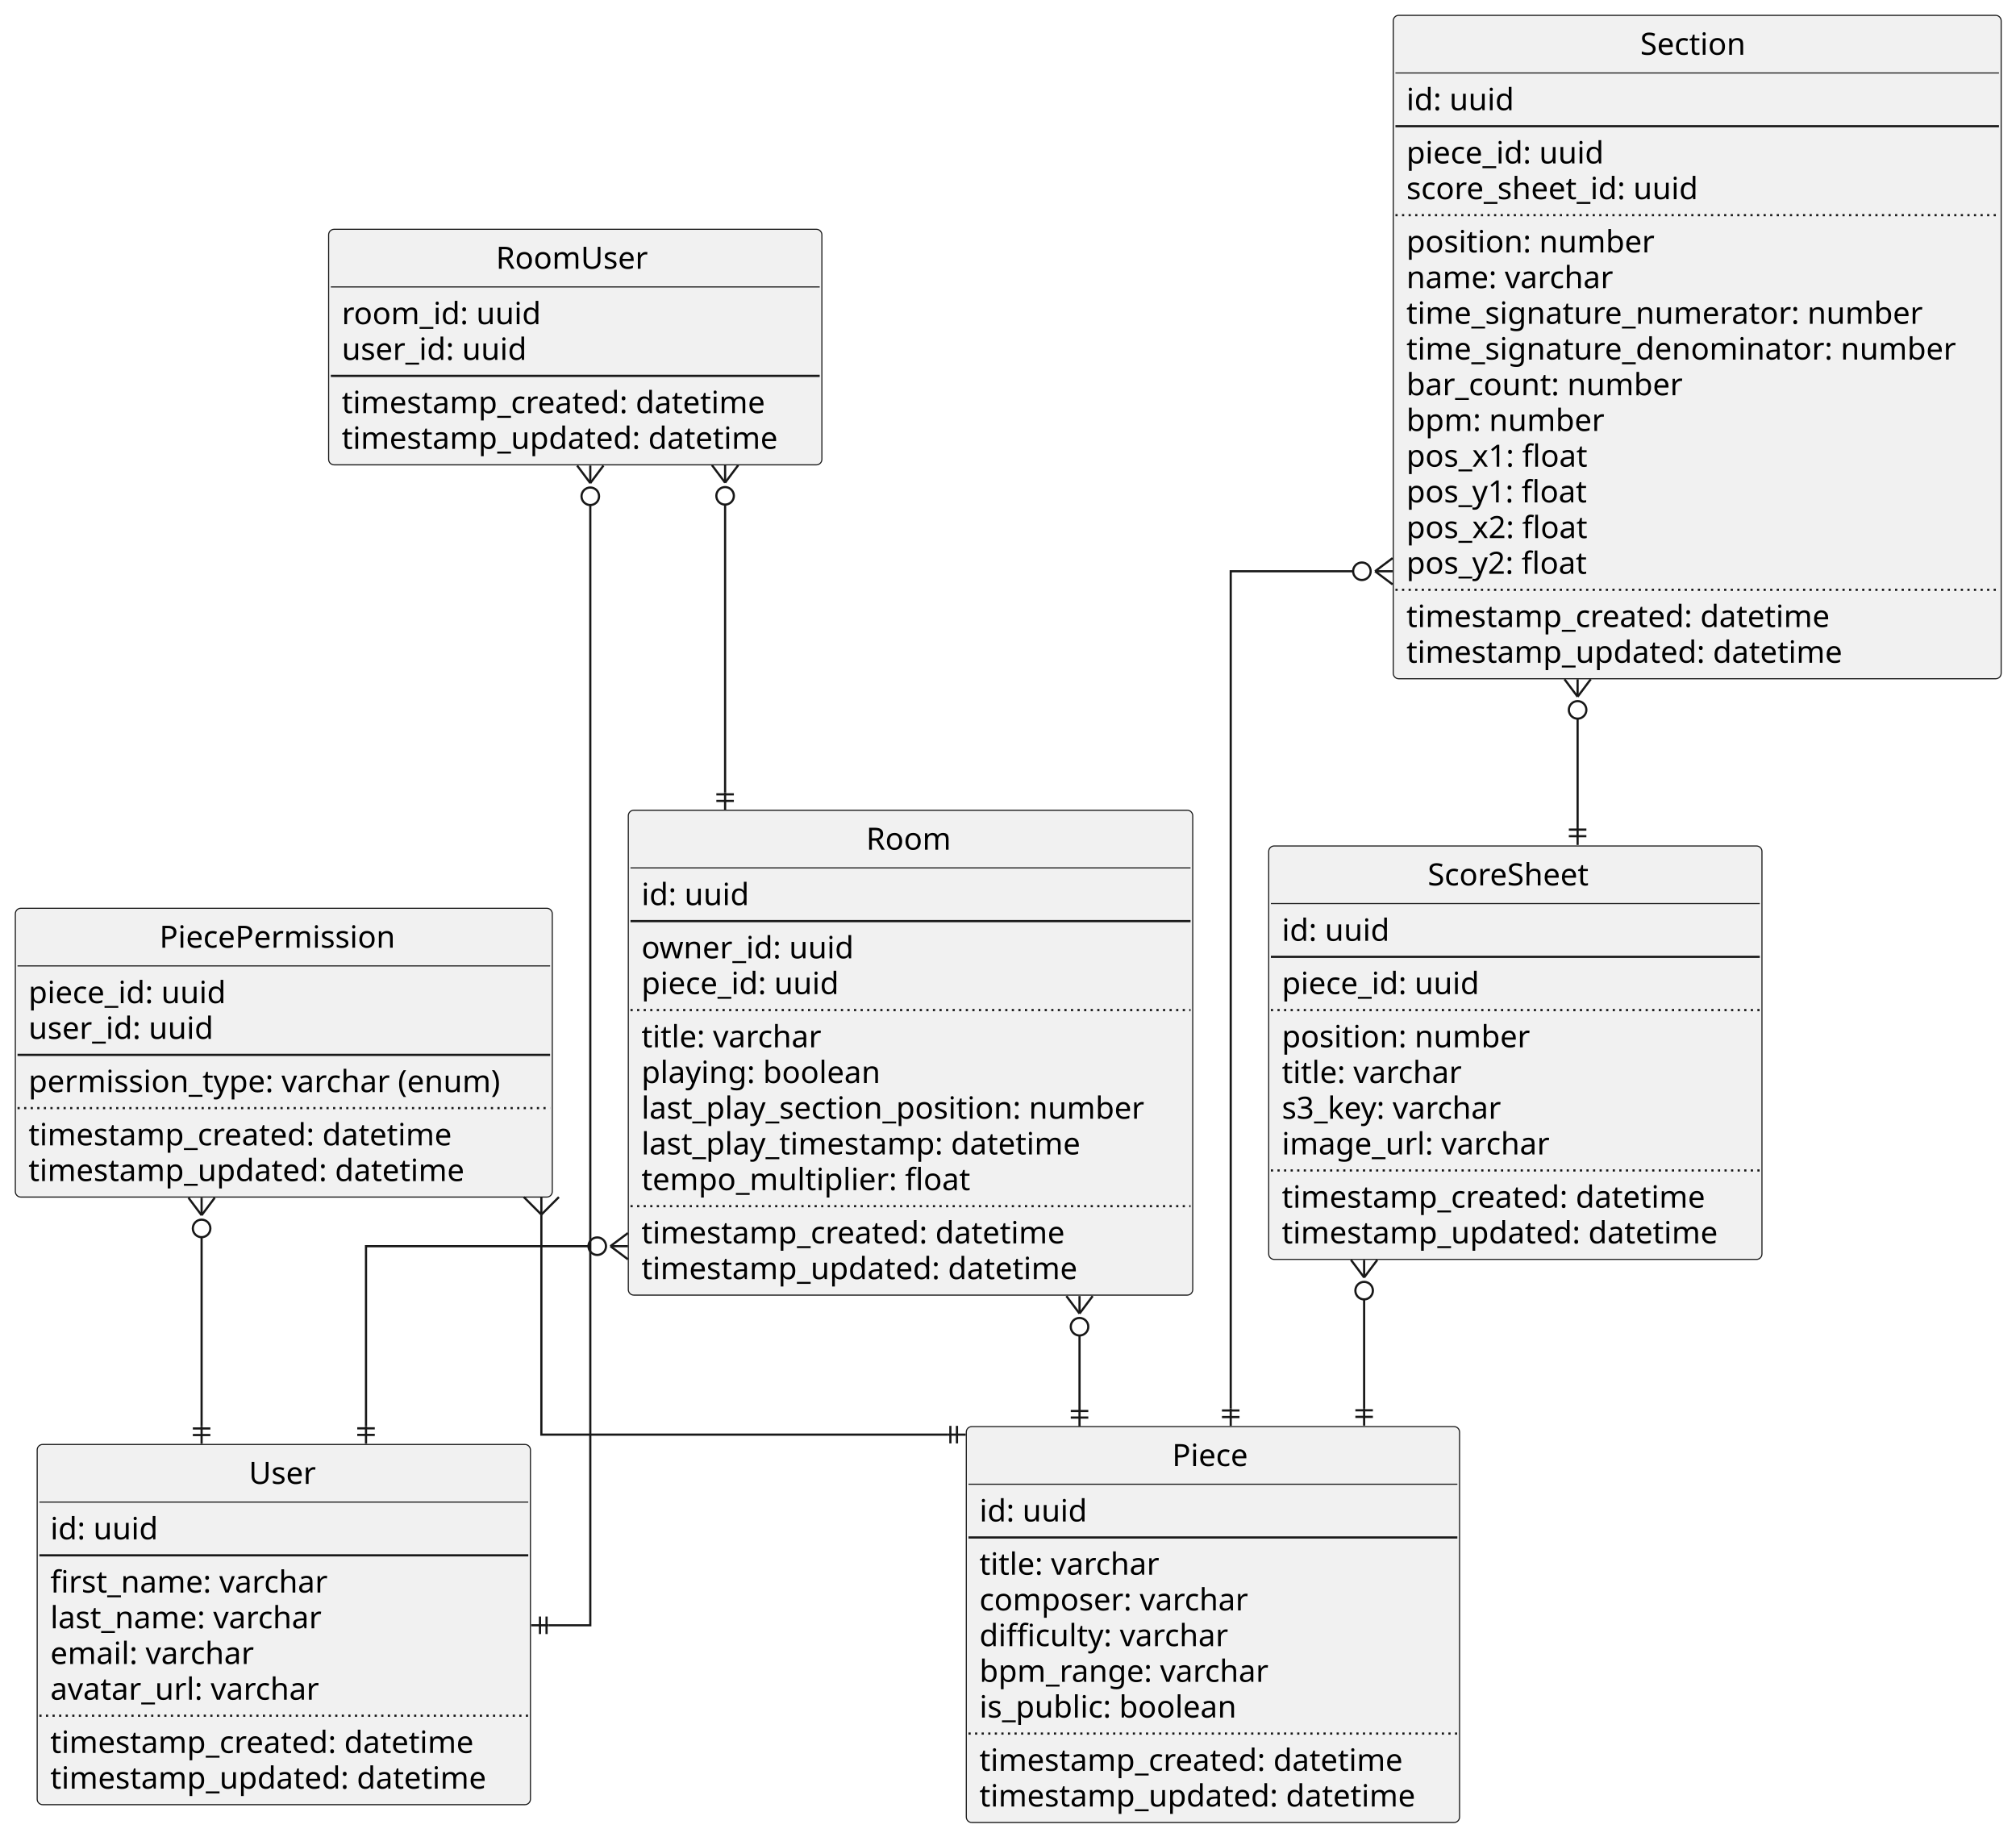
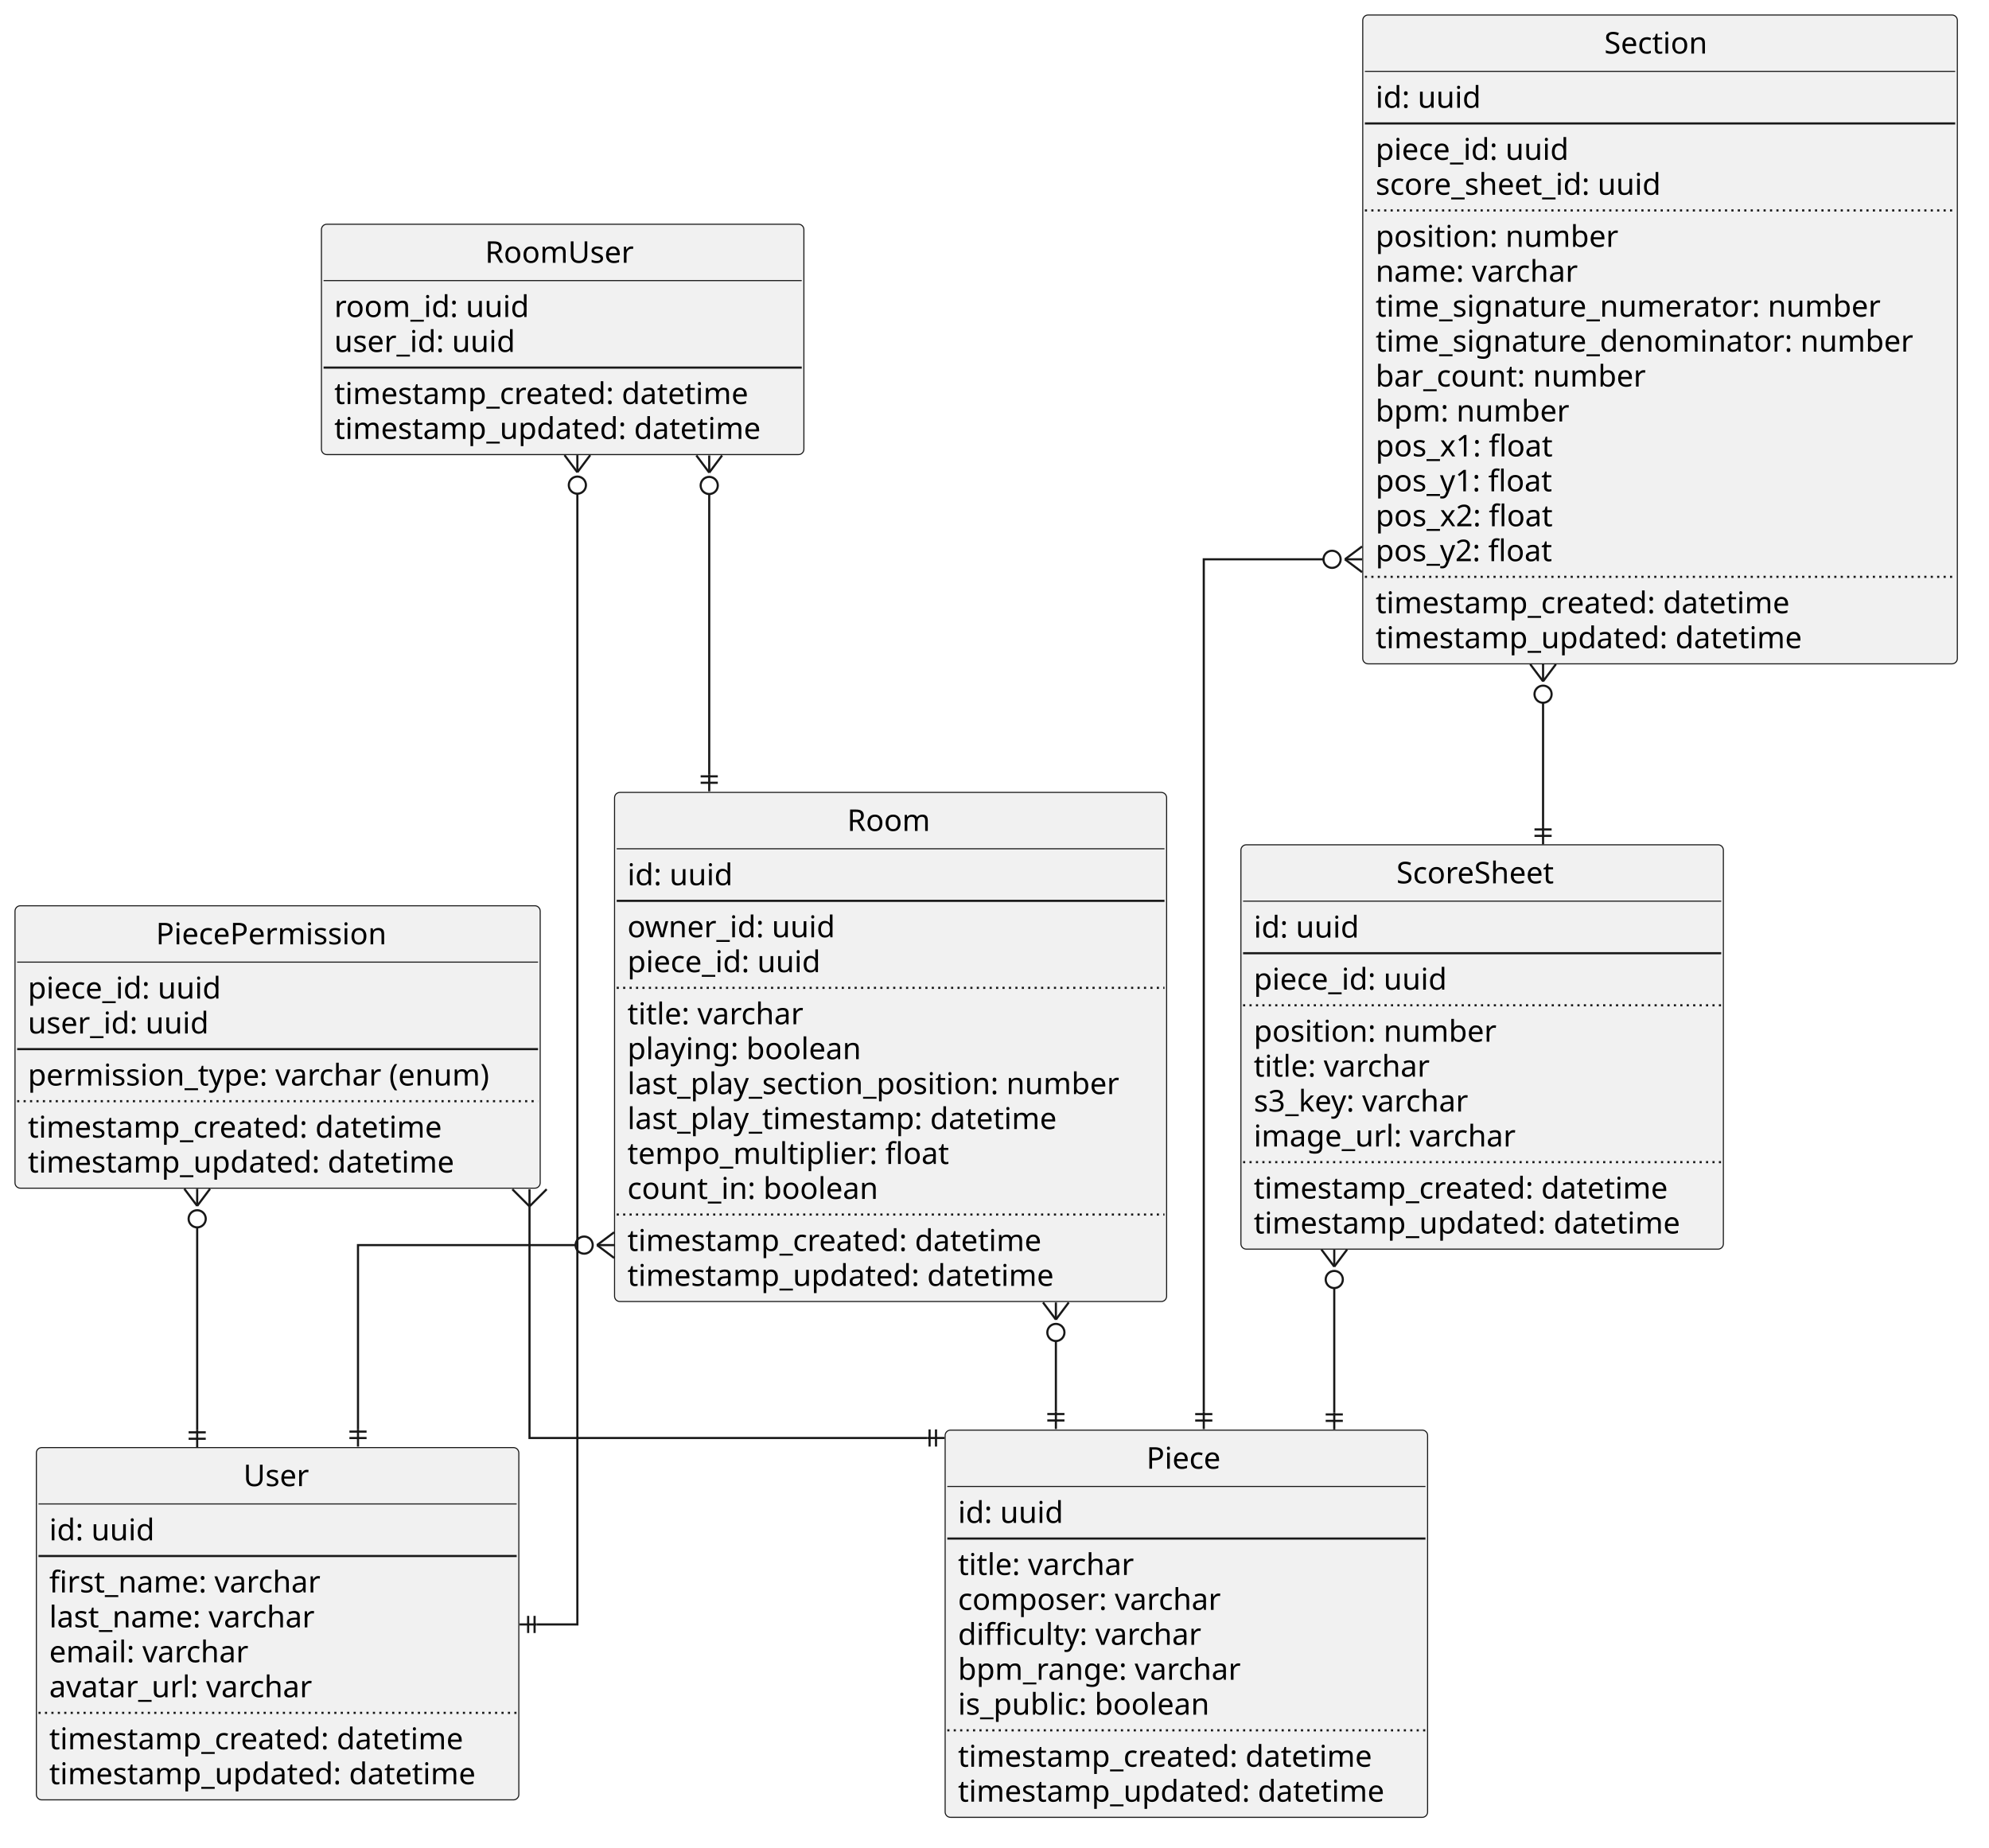
- <svg xmlns="http://www.w3.org/2000/svg" contentStyleType="text/css" data-diagram-type="CLASS" height="838px" preserveAspectRatio="none" style="width:920px;height:838px;background:#FFFFFF;" version="1.1" viewBox="0 0 920 838" width="920px" zoomAndPan="magnify">
+ <svg xmlns="http://www.w3.org/2000/svg" version="1.1" data-diagram-type="CLASS" style="width:928px;height:862px;background:#FFFFFF;" width="928px" height="862px" viewBox="0 0 928 862" zoomAndPan="magnify" preserveAspectRatio="none" contentStyleType="text/css">
  <defs />
-   <g>
-     <g class="entity" data-entity="user" data-source-line="8" data-uid="ent0002" id="entity_user">
-       <rect fill="#F1F1F1" height="164.375" rx="2.5" ry="2.5" style="stroke:#181818;stroke-width:0.5;" width="225.097" x="16.97" y="659.17" />
-       <text fill="#000000" font-family="sans-serif" font-size="14" lengthAdjust="spacing" textLength="31.91" x="113.563" y="677.165">User
-             </text>
-       <line style="stroke:#181818;stroke-width:0.5;" x1="17.97" x2="241.067" y1="685.467" y2="685.467" />
-       <text fill="#000000" font-family="sans-serif" font-size="14" lengthAdjust="spacing" textLength="52.466" x="22.97" y="702.462">id: uuid
-             </text>
-       <line style="stroke:#181818;stroke-width:1;" x1="17.97" x2="241.067" y1="709.764" y2="709.764" />
-       <text fill="#000000" font-family="sans-serif" font-size="14" lengthAdjust="spacing" textLength="136.753" x="22.97" y="726.759">first_name: varchar
-             </text>
-       <text fill="#000000" font-family="sans-serif" font-size="14" lengthAdjust="spacing" textLength="134.648" x="22.97" y="743.056">last_name: varchar
-             </text>
-       <text fill="#000000" font-family="sans-serif" font-size="14" lengthAdjust="spacing" textLength="101.302" x="22.97" y="759.353">email: varchar
-             </text>
-       <text fill="#000000" font-family="sans-serif" font-size="14" lengthAdjust="spacing" textLength="133.478" x="22.97" y="775.649">avatar_url: varchar
-             </text>
-       <line style="stroke:#181818;stroke-width:1;stroke-dasharray:1,2;" x1="17.97" x2="241.067" y1="782.951" y2="782.951" />
-       <text fill="#000000" font-family="sans-serif" font-size="14" lengthAdjust="spacing" textLength="208.517" x="22.97" y="799.946">timestamp_created: datetime
-             </text>
-       <text fill="#000000" font-family="sans-serif" font-size="14" lengthAdjust="spacing" textLength="213.097" x="22.97" y="816.243">timestamp_updated: datetime
-             </text>
-     </g>
-     <g class="entity" data-entity="piece" data-source-line="21" data-uid="ent0003" id="entity_piece">
-       <rect fill="#F1F1F1" height="180.672" rx="2.5" ry="2.5" style="stroke:#181818;stroke-width:0.5;" width="225.097" x="440.97" y="651.02" />
-       <text fill="#000000" font-family="sans-serif" font-size="14" lengthAdjust="spacing" textLength="37.256" x="534.89" y="669.015">Piece
-             </text>
-       <line style="stroke:#181818;stroke-width:0.5;" x1="441.97" x2="665.067" y1="677.317" y2="677.317" />
-       <text fill="#000000" font-family="sans-serif" font-size="14" lengthAdjust="spacing" textLength="52.466" x="446.97" y="694.312">id: uuid
-             </text>
-       <line style="stroke:#181818;stroke-width:1;" x1="441.97" x2="665.067" y1="701.614" y2="701.614" />
-       <text fill="#000000" font-family="sans-serif" font-size="14" lengthAdjust="spacing" textLength="90.064" x="446.97" y="718.609">title: varchar
-             </text>
-       <text fill="#000000" font-family="sans-serif" font-size="14" lengthAdjust="spacing" textLength="131.708" x="446.97" y="734.906">composer: varchar
-             </text>
-       <text fill="#000000" font-family="sans-serif" font-size="14" lengthAdjust="spacing" textLength="123.45" x="446.97" y="751.203">difficulty: varchar
-             </text>
-       <text fill="#000000" font-family="sans-serif" font-size="14" lengthAdjust="spacing" textLength="141.811" x="446.97" y="767.5">bpm_range: varchar
-             </text>
-       <text fill="#000000" font-family="sans-serif" font-size="14" lengthAdjust="spacing" textLength="125.446" x="446.97" y="783.796">is_public: boolean
-             </text>
-       <line style="stroke:#181818;stroke-width:1;stroke-dasharray:1,2;" x1="441.97" x2="665.067" y1="791.098" y2="791.098" />
-       <text fill="#000000" font-family="sans-serif" font-size="14" lengthAdjust="spacing" textLength="208.517" x="446.97" y="808.093">timestamp_created: datetime
-             </text>
-       <text fill="#000000" font-family="sans-serif" font-size="14" lengthAdjust="spacing" textLength="213.097" x="446.97" y="824.39">timestamp_updated: datetime
-             </text>
-     </g>
-     <g class="entity" data-entity="scoresheet" data-source-line="35" data-uid="ent0004" id="entity_scoresheet">
-       <rect fill="#F1F1F1" height="188.672" rx="2.5" ry="2.5" style="stroke:#181818;stroke-width:0.5;" width="225.097" x="578.97" y="386.05" />
-       <text fill="#000000" font-family="sans-serif" font-size="14" lengthAdjust="spacing" textLength="79.994" x="651.521" y="404.045">ScoreSheet
-             </text>
-       <line style="stroke:#181818;stroke-width:0.5;" x1="579.97" x2="803.067" y1="412.347" y2="412.347" />
-       <text fill="#000000" font-family="sans-serif" font-size="14" lengthAdjust="spacing" textLength="52.466" x="584.97" y="429.342">id: uuid
-             </text>
-       <line style="stroke:#181818;stroke-width:1;" x1="579.97" x2="803.067" y1="436.644" y2="436.644" />
-       <text fill="#000000" font-family="sans-serif" font-size="14" lengthAdjust="spacing" textLength="97.166" x="584.97" y="453.639">piece_id: uuid
-             </text>
-       <line style="stroke:#181818;stroke-width:1;stroke-dasharray:1,2;" x1="579.97" x2="803.067" y1="460.941" y2="460.941" />
-       <text fill="#000000" font-family="sans-serif" font-size="14" lengthAdjust="spacing" textLength="119.26" x="584.97" y="477.936">position: number
-             </text>
-       <text fill="#000000" font-family="sans-serif" font-size="14" lengthAdjust="spacing" textLength="90.064" x="584.97" y="494.233">title: varchar
-             </text>
-       <text fill="#000000" font-family="sans-serif" font-size="14" lengthAdjust="spacing" textLength="110.899" x="584.97" y="510.529">s3_key: varchar
-             </text>
-       <text fill="#000000" font-family="sans-serif" font-size="14" lengthAdjust="spacing" textLength="131.817" x="584.97" y="526.826">image_url: varchar
-             </text>
-       <line style="stroke:#181818;stroke-width:1;stroke-dasharray:1,2;" x1="579.97" x2="803.067" y1="534.128" y2="534.128" />
-       <text fill="#000000" font-family="sans-serif" font-size="14" lengthAdjust="spacing" textLength="208.517" x="584.97" y="551.123">timestamp_created: datetime
-             </text>
-       <text fill="#000000" font-family="sans-serif" font-size="14" lengthAdjust="spacing" textLength="213.097" x="584.97" y="567.42">timestamp_updated: datetime
-             </text>
-     </g>
-     <g class="entity" data-entity="section" data-source-line="50" data-uid="ent0005" id="entity_section">
-       <rect fill="#F1F1F1" height="302.75" rx="2.5" ry="2.5" style="stroke:#181818;stroke-width:0.5;" width="277.419" x="635.81" y="7" />
-       <text fill="#000000" font-family="sans-serif" font-size="14" lengthAdjust="spacing" textLength="52.015" x="748.512" y="24.995">Section
-             </text>
-       <line style="stroke:#181818;stroke-width:0.5;" x1="636.81" x2="912.229" y1="33.297" y2="33.297" />
-       <text fill="#000000" font-family="sans-serif" font-size="14" lengthAdjust="spacing" textLength="52.466" x="641.81" y="50.292">id: uuid
-             </text>
-       <line style="stroke:#181818;stroke-width:1;" x1="636.81" x2="912.229" y1="57.594" y2="57.594" />
-       <text fill="#000000" font-family="sans-serif" font-size="14" lengthAdjust="spacing" textLength="97.166" x="641.81" y="74.589">piece_id: uuid
-             </text>
-       <text fill="#000000" font-family="sans-serif" font-size="14" lengthAdjust="spacing" textLength="143.274" x="641.81" y="90.886">score_sheet_id: uuid
-             </text>
-       <line style="stroke:#181818;stroke-width:1;stroke-dasharray:1,2;" x1="636.81" x2="912.229" y1="98.188" y2="98.188" />
-       <text fill="#000000" font-family="sans-serif" font-size="14" lengthAdjust="spacing" textLength="119.26" x="641.81" y="115.183">position: number
-             </text>
-       <text fill="#000000" font-family="sans-serif" font-size="14" lengthAdjust="spacing" textLength="102.395" x="641.81" y="131.48">name: varchar
-             </text>
-       <text fill="#000000" font-family="sans-serif" font-size="14" lengthAdjust="spacing" textLength="249.833" x="641.81" y="147.776">time_signature_numerator: number
-             </text>
-       <text fill="#000000" font-family="sans-serif" font-size="14" lengthAdjust="spacing" textLength="265.419" x="641.81" y="164.073">time_signature_denominator: number
-             </text>
-       <text fill="#000000" font-family="sans-serif" font-size="14" lengthAdjust="spacing" textLength="133.526" x="641.81" y="180.37">bar_count: number
-             </text>
-       <text fill="#000000" font-family="sans-serif" font-size="14" lengthAdjust="spacing" textLength="95.218" x="641.81" y="196.667">bpm: number
-             </text>
-       <text fill="#000000" font-family="sans-serif" font-size="14" lengthAdjust="spacing" textLength="89.558" x="641.81" y="212.964">pos_x1: float
-             </text>
-       <text fill="#000000" font-family="sans-serif" font-size="14" lengthAdjust="spacing" textLength="89.558" x="641.81" y="229.261">pos_y1: float
-             </text>
-       <text fill="#000000" font-family="sans-serif" font-size="14" lengthAdjust="spacing" textLength="89.558" x="641.81" y="245.558">pos_x2: float
-             </text>
-       <text fill="#000000" font-family="sans-serif" font-size="14" lengthAdjust="spacing" textLength="89.558" x="641.81" y="261.854">pos_y2: float
-             </text>
-       <line style="stroke:#181818;stroke-width:1;stroke-dasharray:1,2;" x1="636.81" x2="912.229" y1="269.156" y2="269.156" />
-       <text fill="#000000" font-family="sans-serif" font-size="14" lengthAdjust="spacing" textLength="208.517" x="641.81" y="286.151">timestamp_created: datetime
-             </text>
-       <text fill="#000000" font-family="sans-serif" font-size="14" lengthAdjust="spacing" textLength="213.097" x="641.81" y="302.448">timestamp_updated: datetime
-             </text>
-     </g>
-     <g class="entity" data-entity="piecepermission" data-source-line="72" data-uid="ent0006" id="entity_piecepermission">
-       <rect fill="#F1F1F1" height="131.781" rx="2.5" ry="2.5" style="stroke:#181818;stroke-width:0.5;" width="245.037" x="7" y="414.49" />
-       <text fill="#000000" font-family="sans-serif" font-size="14" lengthAdjust="spacing" textLength="113.511" x="72.763" y="432.485">PiecePermission
-             </text>
-       <line style="stroke:#181818;stroke-width:0.5;" x1="8" x2="251.037" y1="440.787" y2="440.787" />
-       <text fill="#000000" font-family="sans-serif" font-size="14" lengthAdjust="spacing" textLength="97.166" x="13" y="457.782">piece_id: uuid
-             </text>
-       <text fill="#000000" font-family="sans-serif" font-size="14" lengthAdjust="spacing" textLength="90.002" x="13" y="474.079">user_id: uuid
-             </text>
-       <line style="stroke:#181818;stroke-width:1;" x1="8" x2="251.037" y1="481.381" y2="481.381" />
-       <text fill="#000000" font-family="sans-serif" font-size="14" lengthAdjust="spacing" textLength="233.037" x="13" y="498.376">permission_type: varchar (enum)
-             </text>
-       <line style="stroke:#181818;stroke-width:1;stroke-dasharray:1,2;" x1="8" x2="251.037" y1="505.678" y2="505.678" />
-       <text fill="#000000" font-family="sans-serif" font-size="14" lengthAdjust="spacing" textLength="208.517" x="13" y="522.673">timestamp_created: datetime
-             </text>
-       <text fill="#000000" font-family="sans-serif" font-size="14" lengthAdjust="spacing" textLength="213.097" x="13" y="538.97">timestamp_updated: datetime
-             </text>
-     </g>
-     <g class="entity" data-entity="room" data-source-line="83" data-uid="ent0007" id="entity_room">
-       <rect fill="#F1F1F1" height="221.266" rx="2.5" ry="2.5" style="stroke:#181818;stroke-width:0.5;" width="257.574" x="286.73" y="369.75" />
-       <text fill="#000000" font-family="sans-serif" font-size="14" lengthAdjust="spacing" textLength="40.496" x="395.269" y="387.745">Room
-             </text>
-       <line style="stroke:#181818;stroke-width:0.5;" x1="287.73" x2="543.304" y1="396.047" y2="396.047" />
-       <text fill="#000000" font-family="sans-serif" font-size="14" lengthAdjust="spacing" textLength="52.466" x="292.73" y="413.042">id: uuid
-             </text>
-       <line style="stroke:#181818;stroke-width:1;" x1="287.73" x2="543.304" y1="420.344" y2="420.344" />
-       <text fill="#000000" font-family="sans-serif" font-size="14" lengthAdjust="spacing" textLength="102.724" x="292.73" y="437.339">owner_id: uuid
-             </text>
-       <text fill="#000000" font-family="sans-serif" font-size="14" lengthAdjust="spacing" textLength="97.166" x="292.73" y="453.636">piece_id: uuid
-             </text>
-       <line style="stroke:#181818;stroke-width:1;stroke-dasharray:1,2;" x1="287.73" x2="543.304" y1="460.938" y2="460.938" />
-       <text fill="#000000" font-family="sans-serif" font-size="14" lengthAdjust="spacing" textLength="90.064" x="292.73" y="477.933">title: varchar
-             </text>
-       <text fill="#000000" font-family="sans-serif" font-size="14" lengthAdjust="spacing" textLength="116.43" x="292.73" y="494.229">playing: boolean
-             </text>
-       <text fill="#000000" font-family="sans-serif" font-size="14" lengthAdjust="spacing" textLength="245.574" x="292.73" y="510.526">last_play_section_position: number
-             </text>
-       <text fill="#000000" font-family="sans-serif" font-size="14" lengthAdjust="spacing" textLength="216.774" x="292.73" y="526.823">last_play_timestamp: datetime
-             </text>
-       <text fill="#000000" font-family="sans-serif" font-size="14" lengthAdjust="spacing" textLength="159.626" x="292.73" y="543.12">tempo_multiplier: float
-             </text>
-       <line style="stroke:#181818;stroke-width:1;stroke-dasharray:1,2;" x1="287.73" x2="543.304" y1="550.422" y2="550.422" />
-       <text fill="#000000" font-family="sans-serif" font-size="14" lengthAdjust="spacing" textLength="208.517" x="292.73" y="567.417">timestamp_created: datetime
-             </text>
-       <text fill="#000000" font-family="sans-serif" font-size="14" lengthAdjust="spacing" textLength="213.097" x="292.73" y="583.714">timestamp_updated: datetime
-             </text>
-     </g>
-     <g class="entity" data-entity="roomuser" data-source-line="100" data-uid="ent0008" id="entity_roomuser">
-       <rect fill="#F1F1F1" height="107.484" rx="2.5" ry="2.5" style="stroke:#181818;stroke-width:0.5;" width="225.097" x="149.97" y="104.64" />
-       <text fill="#000000" font-family="sans-serif" font-size="14" lengthAdjust="spacing" textLength="72.406" x="226.315" y="122.635">RoomUser
-             </text>
-       <line style="stroke:#181818;stroke-width:0.5;" x1="150.97" x2="374.067" y1="130.937" y2="130.937" />
-       <text fill="#000000" font-family="sans-serif" font-size="14" lengthAdjust="spacing" textLength="95.99" x="155.97" y="147.932">room_id: uuid
-             </text>
-       <text fill="#000000" font-family="sans-serif" font-size="14" lengthAdjust="spacing" textLength="90.002" x="155.97" y="164.229">user_id: uuid
-             </text>
-       <line style="stroke:#181818;stroke-width:1;" x1="150.97" x2="374.067" y1="171.531" y2="171.531" />
-       <text fill="#000000" font-family="sans-serif" font-size="14" lengthAdjust="spacing" textLength="208.517" x="155.97" y="188.526">timestamp_created: datetime
-             </text>
-       <text fill="#000000" font-family="sans-serif" font-size="14" lengthAdjust="spacing" textLength="213.097" x="155.97" y="204.823">timestamp_updated: datetime
-             </text>
-     </g>
-     <g class="link" data-entity-1="scoresheet" data-entity-2="piece" data-source-line="109" data-uid="lnk9" id="link_scoresheet_piece">
-       <path codeLine="109" d="M622.52,592.97 C622.52,617.62 622.52,618.13 622.52,642.58" fill="none" id="scoresheet-piece" style="stroke:#181818;stroke-width:1;" />
-       <line style="stroke:#181818;stroke-width:1;" x1="622.52" x2="616.52" y1="582.97" y2="574.97" />
-       <line style="stroke:#181818;stroke-width:1;" x1="622.52" x2="628.52" y1="582.97" y2="574.97" />
-       <line style="stroke:#181818;stroke-width:1;" x1="622.52" x2="622.52" y1="582.97" y2="574.97" />
-       <ellipse cx="622.52" cy="588.97" fill="none" rx="4" ry="4" style="stroke:#181818;stroke-width:1;" />
-       <line style="stroke:#181818;stroke-width:1;" x1="626.52" x2="618.52" y1="646.58" y2="646.58" />
-       <line style="stroke:#181818;stroke-width:1;" x1="626.52" x2="618.52" y1="643.58" y2="643.58" />
-       <line style="stroke:#181818;stroke-width:1;" x1="622.52" x2="622.52" y1="642.58" y2="650.58" />
-     </g>
-     <g class="link" data-entity-1="section" data-entity-2="piece" data-source-line="110" data-uid="lnk10" id="link_section_piece">
-       <path codeLine="110" d="M617.5,260.69 C577.1,260.69 561.64,260.69 561.64,260.69 C561.64,260.69 561.64,503.37 561.64,642.66" fill="none" id="section-piece" style="stroke:#181818;stroke-width:1;" />
-       <line style="stroke:#181818;stroke-width:1;" x1="627.5" x2="635.5" y1="260.69" y2="254.69" />
-       <line style="stroke:#181818;stroke-width:1;" x1="627.5" x2="635.5" y1="260.69" y2="266.69" />
-       <line style="stroke:#181818;stroke-width:1;" x1="627.5" x2="635.5" y1="260.69" y2="260.69" />
-       <ellipse cx="621.5" cy="260.69" fill="none" rx="4" ry="4" style="stroke:#181818;stroke-width:1;" />
-       <line style="stroke:#181818;stroke-width:1;" x1="565.64" x2="557.64" y1="646.66" y2="646.66" />
-       <line style="stroke:#181818;stroke-width:1;" x1="565.64" x2="557.64" y1="643.66" y2="643.66" />
-       <line style="stroke:#181818;stroke-width:1;" x1="561.64" x2="561.64" y1="642.66" y2="650.66" />
-     </g>
-     <g class="link" data-entity-1="section" data-entity-2="scoresheet" data-source-line="111" data-uid="lnk11" id="link_section_scoresheet">
-       <path codeLine="111" d="M719.94,327.95 C719.94,353.73 719.94,353.82 719.94,377.59" fill="none" id="section-scoresheet" style="stroke:#181818;stroke-width:1;" />
-       <line style="stroke:#181818;stroke-width:1;" x1="719.94" x2="713.94" y1="317.95" y2="309.95" />
-       <line style="stroke:#181818;stroke-width:1;" x1="719.94" x2="725.94" y1="317.95" y2="309.95" />
-       <line style="stroke:#181818;stroke-width:1;" x1="719.94" x2="719.94" y1="317.95" y2="309.95" />
-       <ellipse cx="719.94" cy="323.95" fill="none" rx="4" ry="4" style="stroke:#181818;stroke-width:1;" />
-       <line style="stroke:#181818;stroke-width:1;" x1="723.94" x2="715.94" y1="381.59" y2="381.59" />
-       <line style="stroke:#181818;stroke-width:1;" x1="723.94" x2="715.94" y1="378.59" y2="378.59" />
-       <line style="stroke:#181818;stroke-width:1;" x1="719.94" x2="719.94" y1="377.59" y2="385.59" />
-     </g>
-     <g class="link" data-entity-1="piecepermission" data-entity-2="user" data-source-line="112" data-uid="lnk12" id="link_piecepermission_user">
-       <path codeLine="112" d="M92,564.58 C92,598.7 92,614.65 92,650.87" fill="none" id="piecepermission-user" style="stroke:#181818;stroke-width:1;" />
-       <line style="stroke:#181818;stroke-width:1;" x1="92" x2="86" y1="554.58" y2="546.58" />
-       <line style="stroke:#181818;stroke-width:1;" x1="92" x2="98" y1="554.58" y2="546.58" />
-       <line style="stroke:#181818;stroke-width:1;" x1="92" x2="92" y1="554.58" y2="546.58" />
-       <ellipse cx="92" cy="560.58" fill="none" rx="4" ry="4" style="stroke:#181818;stroke-width:1;" />
-       <line style="stroke:#181818;stroke-width:1;" x1="96" x2="88" y1="654.87" y2="654.87" />
-       <line style="stroke:#181818;stroke-width:1;" x1="96" x2="88" y1="651.87" y2="651.87" />
-       <line style="stroke:#181818;stroke-width:1;" x1="92" x2="92" y1="650.87" y2="658.87" />
-     </g>
-     <g class="link" data-entity-1="piecepermission" data-entity-2="piece" data-source-line="113" data-uid="lnk13" id="link_piecepermission_piece">
-       <path codeLine="113" d="M247.05,554.28 C247.05,603.64 247.05,654.69 247.05,654.69 C247.05,654.69 345.32,654.69 432.71,654.69" fill="none" id="piecepermission-piece" style="stroke:#181818;stroke-width:1;" />
-       <line style="stroke:#181818;stroke-width:1;" x1="247.05" x2="239.05" y1="554.28" y2="546.28" />
-       <line style="stroke:#181818;stroke-width:1;" x1="247.05" x2="255.05" y1="554.28" y2="546.28" />
-       <line style="stroke:#181818;stroke-width:1;" x1="247.05" x2="247.05" y1="554.28" y2="546.28" />
-       <line style="stroke:#181818;stroke-width:1;" x1="436.71" x2="436.71" y1="650.69" y2="658.69" />
-       <line style="stroke:#181818;stroke-width:1;" x1="433.71" x2="433.71" y1="650.69" y2="658.69" />
-       <line style="stroke:#181818;stroke-width:1;" x1="432.71" x2="440.71" y1="654.69" y2="654.69" />
-     </g>
-     <g class="link" data-entity-1="room" data-entity-2="user" data-source-line="114" data-uid="lnk14" id="link_room_user">
-       <path codeLine="114" d="M268.55,568.69 C208.04,568.69 167.03,568.69 167.03,568.69 C167.03,568.69 167.03,606.42 167.03,650.81" fill="none" id="room-user" style="stroke:#181818;stroke-width:1;" />
-       <line style="stroke:#181818;stroke-width:1;" x1="278.55" x2="286.55" y1="568.69" y2="562.69" />
-       <line style="stroke:#181818;stroke-width:1;" x1="278.55" x2="286.55" y1="568.69" y2="574.69" />
-       <line style="stroke:#181818;stroke-width:1;" x1="278.55" x2="286.55" y1="568.69" y2="568.69" />
-       <ellipse cx="272.55" cy="568.69" fill="none" rx="4" ry="4" style="stroke:#181818;stroke-width:1;" />
-       <line style="stroke:#181818;stroke-width:1;" x1="171.03" x2="163.03" y1="654.81" y2="654.81" />
-       <line style="stroke:#181818;stroke-width:1;" x1="171.03" x2="163.03" y1="651.81" y2="651.81" />
-       <line style="stroke:#181818;stroke-width:1;" x1="167.03" x2="167.03" y1="650.81" y2="658.81" />
-     </g>
-     <g class="link" data-entity-1="room" data-entity-2="piece" data-source-line="115" data-uid="lnk15" id="link_room_piece">
-       <path codeLine="115" d="M492.64,609.44 C492.64,629.28 492.64,623.73 492.64,642.9" fill="none" id="room-piece" style="stroke:#181818;stroke-width:1;" />
-       <line style="stroke:#181818;stroke-width:1;" x1="492.64" x2="486.64" y1="599.44" y2="591.44" />
-       <line style="stroke:#181818;stroke-width:1;" x1="492.64" x2="498.64" y1="599.44" y2="591.44" />
-       <line style="stroke:#181818;stroke-width:1;" x1="492.64" x2="492.64" y1="599.44" y2="591.44" />
-       <ellipse cx="492.64" cy="605.44" fill="none" rx="4" ry="4" style="stroke:#181818;stroke-width:1;" />
-       <line style="stroke:#181818;stroke-width:1;" x1="496.64" x2="488.64" y1="646.9" y2="646.9" />
-       <line style="stroke:#181818;stroke-width:1;" x1="496.64" x2="488.64" y1="643.9" y2="643.9" />
-       <line style="stroke:#181818;stroke-width:1;" x1="492.64" x2="492.64" y1="642.9" y2="650.9" />
-     </g>
-     <g class="link" data-entity-1="roomuser" data-entity-2="room" data-source-line="116" data-uid="lnk16" id="link_roomuser_room">
-       <path codeLine="116" d="M330.9,230.27 C330.9,273.06 330.9,308.33 330.9,361.49" fill="none" id="roomuser-room" style="stroke:#181818;stroke-width:1;" />
-       <line style="stroke:#181818;stroke-width:1;" x1="330.9" x2="324.9" y1="220.27" y2="212.27" />
-       <line style="stroke:#181818;stroke-width:1;" x1="330.9" x2="336.9" y1="220.27" y2="212.27" />
-       <line style="stroke:#181818;stroke-width:1;" x1="330.9" x2="330.9" y1="220.27" y2="212.27" />
-       <ellipse cx="330.9" cy="226.27" fill="none" rx="4" ry="4" style="stroke:#181818;stroke-width:1;" />
-       <line style="stroke:#181818;stroke-width:1;" x1="334.9" x2="326.9" y1="365.49" y2="365.49" />
-       <line style="stroke:#181818;stroke-width:1;" x1="334.9" x2="326.9" y1="362.49" y2="362.49" />
-       <line style="stroke:#181818;stroke-width:1;" x1="330.9" x2="330.9" y1="361.49" y2="369.49" />
-     </g>
-     <g class="link" data-entity-1="roomuser" data-entity-2="user" data-source-line="117" data-uid="lnk17" id="link_roomuser_user">
-       <path codeLine="117" d="M269.38,230.47 C269.38,375.08 269.38,741.69 269.38,741.69 C269.38,741.69 266.32,741.69 250.42,741.69" fill="none" id="roomuser-user" style="stroke:#181818;stroke-width:1;" />
-       <line style="stroke:#181818;stroke-width:1;" x1="269.38" x2="263.38" y1="220.47" y2="212.47" />
-       <line style="stroke:#181818;stroke-width:1;" x1="269.38" x2="275.38" y1="220.47" y2="212.47" />
-       <line style="stroke:#181818;stroke-width:1;" x1="269.38" x2="269.38" y1="220.47" y2="212.47" />
-       <ellipse cx="269.38" cy="226.47" fill="none" rx="4" ry="4" style="stroke:#181818;stroke-width:1;" />
-       <line style="stroke:#181818;stroke-width:1;" x1="246.42" x2="246.42" y1="745.69" y2="737.69" />
-       <line style="stroke:#181818;stroke-width:1;" x1="249.42" x2="249.42" y1="745.69" y2="737.69" />
-       <line style="stroke:#181818;stroke-width:1;" x1="250.42" x2="242.42" y1="741.69" y2="741.69" />
+   <g font-family="sans-serif" lengthAdjust="spacing">
+     <g class="entity" data-qualified-name="user" id="ent0001" data-source-line="8">
+       <rect x="16.97" y="675.46" width="225.097" height="164.375" fill="#F1F1F1" style="stroke:#181818;stroke-width:0.5;" rx="2.5" ry="2.5" />
+       <text x="113.563" y="693.455" fill="#000" font-size="14" textLength="31.91">User</text>
+       <line x1="17.97" y1="701.757" x2="241.067" y2="701.757" style="stroke:#181818;stroke-width:0.5;" />
+       <text x="22.97" y="718.752" fill="#000" font-size="14" textLength="52.466">id: uuid</text>
+       <line x1="17.97" y1="726.054" x2="241.067" y2="726.054" style="stroke:#181818;stroke-width:1;" />
+       <text x="22.97" y="743.049" fill="#000" font-size="14" textLength="136.753">first_name: varchar</text>
+       <text x="22.97" y="759.346" fill="#000" font-size="14" textLength="134.647">last_name: varchar</text>
+       <text x="22.97" y="775.643" fill="#000" font-size="14" textLength="101.302">email: varchar</text>
+       <text x="22.97" y="791.939" fill="#000" font-size="14" textLength="133.479">avatar_url: varchar</text>
+       <line x1="17.97" y1="799.241" x2="241.067" y2="799.241" style="stroke:#181818;stroke-width:1;stroke-dasharray:1,2;" />
+       <text x="22.97" y="816.236" fill="#000" font-size="14" textLength="208.517">timestamp_created: datetime
+             </text>
+       <text x="22.97" y="832.533" fill="#000" font-size="14" textLength="213.097">timestamp_updated: datetime
+             </text>
+     </g>
+     <g class="entity" data-qualified-name="piece" id="ent0002" data-source-line="21">
+       <rect x="440.97" y="667.31" width="225.097" height="180.672" fill="#F1F1F1" style="stroke:#181818;stroke-width:0.5;" rx="2.5" ry="2.5" />
+       <text x="534.89" y="685.305" fill="#000" font-size="14" textLength="37.256">Piece</text>
+       <line x1="441.97" y1="693.607" x2="665.067" y2="693.607" style="stroke:#181818;stroke-width:0.5;" />
+       <text x="446.97" y="710.602" fill="#000" font-size="14" textLength="52.466">id: uuid</text>
+       <line x1="441.97" y1="717.904" x2="665.067" y2="717.904" style="stroke:#181818;stroke-width:1;" />
+       <text x="446.97" y="734.899" fill="#000" font-size="14" textLength="90.063">title: varchar</text>
+       <text x="446.97" y="751.196" fill="#000" font-size="14" textLength="131.708">composer: varchar</text>
+       <text x="446.97" y="767.493" fill="#000" font-size="14" textLength="123.45">difficulty: varchar</text>
+       <text x="446.97" y="783.789" fill="#000" font-size="14" textLength="141.812">bpm_range: varchar</text>
+       <text x="446.97" y="800.086" fill="#000" font-size="14" textLength="125.446">is_public: boolean</text>
+       <line x1="441.97" y1="807.388" x2="665.067" y2="807.388" style="stroke:#181818;stroke-width:1;stroke-dasharray:1,2;" />
+       <text x="446.97" y="824.383" fill="#000" font-size="14" textLength="208.517">timestamp_created: datetime
+             </text>
+       <text x="446.97" y="840.68" fill="#000" font-size="14" textLength="213.097">timestamp_updated: datetime
+             </text>
+     </g>
+     <g class="entity" data-qualified-name="scoresheet" id="ent0003" data-source-line="35">
+       <rect x="578.97" y="394.19" width="225.097" height="188.672" fill="#F1F1F1" style="stroke:#181818;stroke-width:0.5;" rx="2.5" ry="2.5" />
+       <text x="651.521" y="412.185" fill="#000" font-size="14" textLength="79.994">ScoreSheet</text>
+       <line x1="579.97" y1="420.487" x2="803.067" y2="420.487" style="stroke:#181818;stroke-width:0.5;" />
+       <text x="584.97" y="437.482" fill="#000" font-size="14" textLength="52.466">id: uuid</text>
+       <line x1="579.97" y1="444.784" x2="803.067" y2="444.784" style="stroke:#181818;stroke-width:1;" />
+       <text x="584.97" y="461.779" fill="#000" font-size="14" textLength="97.166">piece_id: uuid</text>
+       <line x1="579.97" y1="469.081" x2="803.067" y2="469.081" style="stroke:#181818;stroke-width:1;stroke-dasharray:1,2;" />
+       <text x="584.97" y="486.076" fill="#000" font-size="14" textLength="119.26">position: number</text>
+       <text x="584.97" y="502.373" fill="#000" font-size="14" textLength="90.063">title: varchar</text>
+       <text x="584.97" y="518.669" fill="#000" font-size="14" textLength="110.899">s3_key: varchar</text>
+       <text x="584.97" y="534.966" fill="#000" font-size="14" textLength="131.817">image_url: varchar</text>
+       <line x1="579.97" y1="542.268" x2="803.067" y2="542.268" style="stroke:#181818;stroke-width:1;stroke-dasharray:1,2;" />
+       <text x="584.97" y="559.263" fill="#000" font-size="14" textLength="208.517">timestamp_created: datetime
+             </text>
+       <text x="584.97" y="575.56" fill="#000" font-size="14" textLength="213.097">timestamp_updated: datetime
+             </text>
+     </g>
+     <g class="entity" data-qualified-name="section" id="ent0004" data-source-line="50">
+       <rect x="635.81" y="7" width="277.419" height="302.75" fill="#F1F1F1" style="stroke:#181818;stroke-width:0.5;" rx="2.5" ry="2.5" />
+       <text x="748.512" y="24.995" fill="#000" font-size="14" textLength="52.015">Section</text>
+       <line x1="636.81" y1="33.297" x2="912.229" y2="33.297" style="stroke:#181818;stroke-width:0.5;" />
+       <text x="641.81" y="50.292" fill="#000" font-size="14" textLength="52.466">id: uuid</text>
+       <line x1="636.81" y1="57.594" x2="912.229" y2="57.594" style="stroke:#181818;stroke-width:1;" />
+       <text x="641.81" y="74.589" fill="#000" font-size="14" textLength="97.166">piece_id: uuid</text>
+       <text x="641.81" y="90.886" fill="#000" font-size="14" textLength="143.274">score_sheet_id: uuid</text>
+       <line x1="636.81" y1="98.188" x2="912.229" y2="98.188" style="stroke:#181818;stroke-width:1;stroke-dasharray:1,2;" />
+       <text x="641.81" y="115.183" fill="#000" font-size="14" textLength="119.26">position: number</text>
+       <text x="641.81" y="131.479" fill="#000" font-size="14" textLength="102.396">name: varchar</text>
+       <text x="641.81" y="147.776" fill="#000" font-size="14" textLength="249.833">time_signature_numerator:
+                 number
+             </text>
+       <text x="641.81" y="164.073" fill="#000" font-size="14" textLength="265.419">time_signature_denominator:
+                 number
+             </text>
+       <text x="641.81" y="180.37" fill="#000" font-size="14" textLength="133.526">bar_count: number</text>
+       <text x="641.81" y="196.667" fill="#000" font-size="14" textLength="95.218">bpm: number</text>
+       <text x="641.81" y="212.964" fill="#000" font-size="14" textLength="89.558">pos_x1: float</text>
+       <text x="641.81" y="229.261" fill="#000" font-size="14" textLength="89.558">pos_y1: float</text>
+       <text x="641.81" y="245.558" fill="#000" font-size="14" textLength="89.558">pos_x2: float</text>
+       <text x="641.81" y="261.854" fill="#000" font-size="14" textLength="89.558">pos_y2: float</text>
+       <line x1="636.81" y1="269.156" x2="912.229" y2="269.156" style="stroke:#181818;stroke-width:1;stroke-dasharray:1,2;" />
+       <text x="641.81" y="286.151" fill="#000" font-size="14" textLength="208.517">timestamp_created: datetime
+             </text>
+       <text x="641.81" y="302.448" fill="#000" font-size="14" textLength="213.097">timestamp_updated: datetime
+             </text>
+     </g>
+     <g class="entity" data-qualified-name="piecepermission" id="ent0005" data-source-line="72">
+       <rect x="7" y="422.64" width="245.037" height="131.781" fill="#F1F1F1" style="stroke:#181818;stroke-width:0.5;" rx="2.5" ry="2.5" />
+       <text x="72.763" y="440.635" fill="#000" font-size="14" textLength="113.511">PiecePermission</text>
+       <line x1="8" y1="448.937" x2="251.037" y2="448.937" style="stroke:#181818;stroke-width:0.5;" />
+       <text x="13" y="465.932" fill="#000" font-size="14" textLength="97.166">piece_id: uuid</text>
+       <text x="13" y="482.229" fill="#000" font-size="14" textLength="90.002">user_id: uuid</text>
+       <line x1="8" y1="489.531" x2="251.037" y2="489.531" style="stroke:#181818;stroke-width:1;" />
+       <text x="13" y="506.526" fill="#000" font-size="14" textLength="233.037">permission_type: varchar (enum)
+             </text>
+       <line x1="8" y1="513.828" x2="251.037" y2="513.828" style="stroke:#181818;stroke-width:1;stroke-dasharray:1,2;" />
+       <text x="13" y="530.823" fill="#000" font-size="14" textLength="208.517">timestamp_created: datetime</text>
+       <text x="13" y="547.119" fill="#000" font-size="14" textLength="213.097">timestamp_updated: datetime</text>
+     </g>
+     <g class="entity" data-qualified-name="room" id="ent0006" data-source-line="83">
+       <rect x="286.73" y="369.75" width="257.574" height="237.563" fill="#F1F1F1" style="stroke:#181818;stroke-width:0.5;" rx="2.5" ry="2.5" />
+       <text x="395.269" y="387.745" fill="#000" font-size="14" textLength="40.496">Room</text>
+       <line x1="287.73" y1="396.047" x2="543.304" y2="396.047" style="stroke:#181818;stroke-width:0.5;" />
+       <text x="292.73" y="413.042" fill="#000" font-size="14" textLength="52.466">id: uuid</text>
+       <line x1="287.73" y1="420.344" x2="543.304" y2="420.344" style="stroke:#181818;stroke-width:1;" />
+       <text x="292.73" y="437.339" fill="#000" font-size="14" textLength="102.724">owner_id: uuid</text>
+       <text x="292.73" y="453.636" fill="#000" font-size="14" textLength="97.166">piece_id: uuid</text>
+       <line x1="287.73" y1="460.938" x2="543.304" y2="460.938" style="stroke:#181818;stroke-width:1;stroke-dasharray:1,2;" />
+       <text x="292.73" y="477.933" fill="#000" font-size="14" textLength="90.063">title: varchar</text>
+       <text x="292.73" y="494.229" fill="#000" font-size="14" textLength="116.43">playing: boolean</text>
+       <text x="292.73" y="510.526" fill="#000" font-size="14" textLength="245.574">last_play_section_position:
+                 number
+             </text>
+       <text x="292.73" y="526.823" fill="#000" font-size="14" textLength="216.774">last_play_timestamp: datetime
+             </text>
+       <text x="292.73" y="543.12" fill="#000" font-size="14" textLength="159.626">tempo_multiplier: float</text>
+       <text x="292.73" y="559.417" fill="#000" font-size="14" textLength="124.4">count_in: boolean</text>
+       <line x1="287.73" y1="566.719" x2="543.304" y2="566.719" style="stroke:#181818;stroke-width:1;stroke-dasharray:1,2;" />
+       <text x="292.73" y="583.714" fill="#000" font-size="14" textLength="208.517">timestamp_created: datetime
+             </text>
+       <text x="292.73" y="600.011" fill="#000" font-size="14" textLength="213.097">timestamp_updated: datetime
+             </text>
+     </g>
+     <g class="entity" data-qualified-name="roomuser" id="ent0007" data-source-line="101">
+       <rect x="149.97" y="104.63" width="225.097" height="107.484" fill="#F1F1F1" style="stroke:#181818;stroke-width:0.5;" rx="2.5" ry="2.5" />
+       <text x="226.315" y="122.625" fill="#000" font-size="14" textLength="72.406">RoomUser</text>
+       <line x1="150.97" y1="130.927" x2="374.067" y2="130.927" style="stroke:#181818;stroke-width:0.5;" />
+       <text x="155.97" y="147.922" fill="#000" font-size="14" textLength="95.99">room_id: uuid</text>
+       <text x="155.97" y="164.219" fill="#000" font-size="14" textLength="90.002">user_id: uuid</text>
+       <line x1="150.97" y1="171.521" x2="374.067" y2="171.521" style="stroke:#181818;stroke-width:1;" />
+       <text x="155.97" y="188.516" fill="#000" font-size="14" textLength="208.517">timestamp_created: datetime
+             </text>
+       <text x="155.97" y="204.813" fill="#000" font-size="14" textLength="213.097">timestamp_updated: datetime
+             </text>
+     </g>
+     <g class="link" data-entity-1="ent0003" data-entity-2="ent0002" id="lnk8" data-source-line="110" data-link-type="crowfoot">
+       <path d="M622.52,601.03 C622.52,628.29 622.52,631.97 622.52,658.99" style="stroke:#181818;stroke-width:1;" fill="none" id="scoresheet-piece" codeLine="110" />
+       <line x1="622.52" y1="591.03" x2="616.52" y2="583.03" style="stroke:#181818;stroke-width:1;" />
+       <line x1="622.52" y1="591.03" x2="628.52" y2="583.03" style="stroke:#181818;stroke-width:1;" />
+       <line x1="622.52" y1="591.03" x2="622.52" y2="583.03" style="stroke:#181818;stroke-width:1;" />
+       <ellipse cx="622.52" cy="597.03" rx="4" ry="4" fill="none" style="stroke:#181818;stroke-width:1;" />
+       <line x1="626.52" y1="662.99" x2="618.52" y2="662.99" style="stroke:#181818;stroke-width:1;" />
+       <line x1="626.52" y1="659.99" x2="618.52" y2="659.99" style="stroke:#181818;stroke-width:1;" />
+       <line x1="622.52" y1="658.99" x2="622.52" y2="666.99" style="stroke:#181818;stroke-width:1;" />
+     </g>
+     <g class="link" data-entity-1="ent0004" data-entity-2="ent0002" id="lnk9" data-source-line="111" data-link-type="crowfoot">
+       <path d="M617.5,260.98 C577.1,260.98 561.64,260.98 561.64,260.98 C561.64,260.98 561.64,515.52 561.64,658.84" style="stroke:#181818;stroke-width:1;" fill="none" id="section-piece" codeLine="111" />
+       <line x1="627.5" y1="260.98" x2="635.5" y2="254.98" style="stroke:#181818;stroke-width:1;" />
+       <line x1="627.5" y1="260.98" x2="635.5" y2="266.98" style="stroke:#181818;stroke-width:1;" />
+       <line x1="627.5" y1="260.98" x2="635.5" y2="260.98" style="stroke:#181818;stroke-width:1;" />
+       <ellipse cx="621.5" cy="260.98" rx="4" ry="4" fill="none" style="stroke:#181818;stroke-width:1;" />
+       <line x1="565.64" y1="662.84" x2="557.64" y2="662.84" style="stroke:#181818;stroke-width:1;" />
+       <line x1="565.64" y1="659.84" x2="557.64" y2="659.84" style="stroke:#181818;stroke-width:1;" />
+       <line x1="561.64" y1="658.84" x2="561.64" y2="666.84" style="stroke:#181818;stroke-width:1;" />
+     </g>
+     <g class="link" data-entity-1="ent0004" data-entity-2="ent0003" id="lnk10" data-source-line="112" data-link-type="crowfoot">
+       <path d="M719.94,327.92 C719.94,356.57 719.94,359.76 719.94,386.02" style="stroke:#181818;stroke-width:1;" fill="none" id="section-scoresheet" codeLine="112" />
+       <line x1="719.94" y1="317.92" x2="713.94" y2="309.92" style="stroke:#181818;stroke-width:1;" />
+       <line x1="719.94" y1="317.92" x2="725.94" y2="309.92" style="stroke:#181818;stroke-width:1;" />
+       <line x1="719.94" y1="317.92" x2="719.94" y2="309.92" style="stroke:#181818;stroke-width:1;" />
+       <ellipse cx="719.94" cy="323.92" rx="4" ry="4" fill="none" style="stroke:#181818;stroke-width:1;" />
+       <line x1="723.94" y1="390.02" x2="715.94" y2="390.02" style="stroke:#181818;stroke-width:1;" />
+       <line x1="723.94" y1="387.02" x2="715.94" y2="387.02" style="stroke:#181818;stroke-width:1;" />
+       <line x1="719.94" y1="386.02" x2="719.94" y2="394.02" style="stroke:#181818;stroke-width:1;" />
+     </g>
+     <g class="link" data-entity-1="ent0005" data-entity-2="ent0001" id="lnk11" data-source-line="113" data-link-type="crowfoot">
+       <path d="M92,572.71 C92,609.12 92,628.64 92,667.34" style="stroke:#181818;stroke-width:1;" fill="none" id="piecepermission-user" codeLine="113" />
+       <line x1="92" y1="562.71" x2="86" y2="554.71" style="stroke:#181818;stroke-width:1;" />
+       <line x1="92" y1="562.71" x2="98" y2="554.71" style="stroke:#181818;stroke-width:1;" />
+       <line x1="92" y1="562.71" x2="92" y2="554.71" style="stroke:#181818;stroke-width:1;" />
+       <ellipse cx="92" cy="568.71" rx="4" ry="4" fill="none" style="stroke:#181818;stroke-width:1;" />
+       <line x1="96" y1="671.34" x2="88" y2="671.34" style="stroke:#181818;stroke-width:1;" />
+       <line x1="96" y1="668.34" x2="88" y2="668.34" style="stroke:#181818;stroke-width:1;" />
+       <line x1="92" y1="667.34" x2="92" y2="675.34" style="stroke:#181818;stroke-width:1;" />
+     </g>
+     <g class="link" data-entity-1="ent0005" data-entity-2="ent0002" id="lnk12" data-source-line="114" data-link-type="crowfoot">
+       <path d="M247.05,562.91 C247.05,615.08 247.05,670.98 247.05,670.98 C247.05,670.98 345.32,670.98 432.71,670.98" style="stroke:#181818;stroke-width:1;" fill="none" id="piecepermission-piece" codeLine="114" />
+       <line x1="247.05" y1="562.91" x2="239.05" y2="554.91" style="stroke:#181818;stroke-width:1;" />
+       <line x1="247.05" y1="562.91" x2="255.05" y2="554.91" style="stroke:#181818;stroke-width:1;" />
+       <line x1="247.05" y1="562.91" x2="247.05" y2="554.91" style="stroke:#181818;stroke-width:1;" />
+       <line x1="436.71" y1="666.98" x2="436.71" y2="674.98" style="stroke:#181818;stroke-width:1;" />
+       <line x1="433.71" y1="666.98" x2="433.71" y2="674.98" style="stroke:#181818;stroke-width:1;" />
+       <line x1="432.71" y1="670.98" x2="440.71" y2="670.98" style="stroke:#181818;stroke-width:1;" />
+     </g>
+     <g class="link" data-entity-1="ent0006" data-entity-2="ent0001" id="lnk13" data-source-line="115" data-link-type="crowfoot">
+       <path d="M268.55,580.98 C208.04,580.98 167.03,580.98 167.03,580.98 C167.03,580.98 167.03,621.02 167.03,667" style="stroke:#181818;stroke-width:1;" fill="none" id="room-user" codeLine="115" />
+       <line x1="278.55" y1="580.98" x2="286.55" y2="574.98" style="stroke:#181818;stroke-width:1;" />
+       <line x1="278.55" y1="580.98" x2="286.55" y2="586.98" style="stroke:#181818;stroke-width:1;" />
+       <line x1="278.55" y1="580.98" x2="286.55" y2="580.98" style="stroke:#181818;stroke-width:1;" />
+       <ellipse cx="272.55" cy="580.98" rx="4" ry="4" fill="none" style="stroke:#181818;stroke-width:1;" />
+       <line x1="171.03" y1="671" x2="163.03" y2="671" style="stroke:#181818;stroke-width:1;" />
+       <line x1="171.03" y1="668" x2="163.03" y2="668" style="stroke:#181818;stroke-width:1;" />
+       <line x1="167.03" y1="667" x2="167.03" y2="675" style="stroke:#181818;stroke-width:1;" />
+     </g>
+     <g class="link" data-entity-1="ent0006" data-entity-2="ent0002" id="lnk14" data-source-line="116" data-link-type="crowfoot">
+       <path d="M492.64,625.74 C492.64,645.56 492.64,639.84 492.64,658.81" style="stroke:#181818;stroke-width:1;" fill="none" id="room-piece" codeLine="116" />
+       <line x1="492.64" y1="615.74" x2="486.64" y2="607.74" style="stroke:#181818;stroke-width:1;" />
+       <line x1="492.64" y1="615.74" x2="498.64" y2="607.74" style="stroke:#181818;stroke-width:1;" />
+       <line x1="492.64" y1="615.74" x2="492.64" y2="607.74" style="stroke:#181818;stroke-width:1;" />
+       <ellipse cx="492.64" cy="621.74" rx="4" ry="4" fill="none" style="stroke:#181818;stroke-width:1;" />
+       <line x1="496.64" y1="662.81" x2="488.64" y2="662.81" style="stroke:#181818;stroke-width:1;" />
+       <line x1="496.64" y1="659.81" x2="488.64" y2="659.81" style="stroke:#181818;stroke-width:1;" />
+       <line x1="492.64" y1="658.81" x2="492.64" y2="666.81" style="stroke:#181818;stroke-width:1;" />
+     </g>
+     <g class="link" data-entity-1="ent0007" data-entity-2="ent0006" id="lnk15" data-source-line="117" data-link-type="crowfoot">
+       <path d="M330.9,230.52 C330.9,272.96 330.9,307.61 330.9,361.25" style="stroke:#181818;stroke-width:1;" fill="none" id="roomuser-room" codeLine="117" />
+       <line x1="330.9" y1="220.52" x2="324.9" y2="212.52" style="stroke:#181818;stroke-width:1;" />
+       <line x1="330.9" y1="220.52" x2="336.9" y2="212.52" style="stroke:#181818;stroke-width:1;" />
+       <line x1="330.9" y1="220.52" x2="330.9" y2="212.52" style="stroke:#181818;stroke-width:1;" />
+       <ellipse cx="330.9" cy="226.52" rx="4" ry="4" fill="none" style="stroke:#181818;stroke-width:1;" />
+       <line x1="334.9" y1="365.25" x2="326.9" y2="365.25" style="stroke:#181818;stroke-width:1;" />
+       <line x1="334.9" y1="362.25" x2="326.9" y2="362.25" style="stroke:#181818;stroke-width:1;" />
+       <line x1="330.9" y1="361.25" x2="330.9" y2="369.25" style="stroke:#181818;stroke-width:1;" />
+     </g>
+     <g class="link" data-entity-1="ent0007" data-entity-2="ent0001" id="lnk16" data-source-line="118" data-link-type="crowfoot">
+       <path d="M269.38,230.37 C269.38,377.76 269.38,757.98 269.38,757.98 C269.38,757.98 266.32,757.98 250.42,757.98" style="stroke:#181818;stroke-width:1;" fill="none" id="roomuser-user" codeLine="118" />
+       <line x1="269.38" y1="220.37" x2="263.38" y2="212.37" style="stroke:#181818;stroke-width:1;" />
+       <line x1="269.38" y1="220.37" x2="275.38" y2="212.37" style="stroke:#181818;stroke-width:1;" />
+       <line x1="269.38" y1="220.37" x2="269.38" y2="212.37" style="stroke:#181818;stroke-width:1;" />
+       <ellipse cx="269.38" cy="226.37" rx="4" ry="4" fill="none" style="stroke:#181818;stroke-width:1;" />
+       <line x1="246.42" y1="761.98" x2="246.42" y2="753.98" style="stroke:#181818;stroke-width:1;" />
+       <line x1="249.42" y1="761.98" x2="249.42" y2="753.98" style="stroke:#181818;stroke-width:1;" />
+       <line x1="250.42" y1="757.98" x2="242.42" y2="757.98" style="stroke:#181818;stroke-width:1;" />
    </g>
  </g>
</svg>
